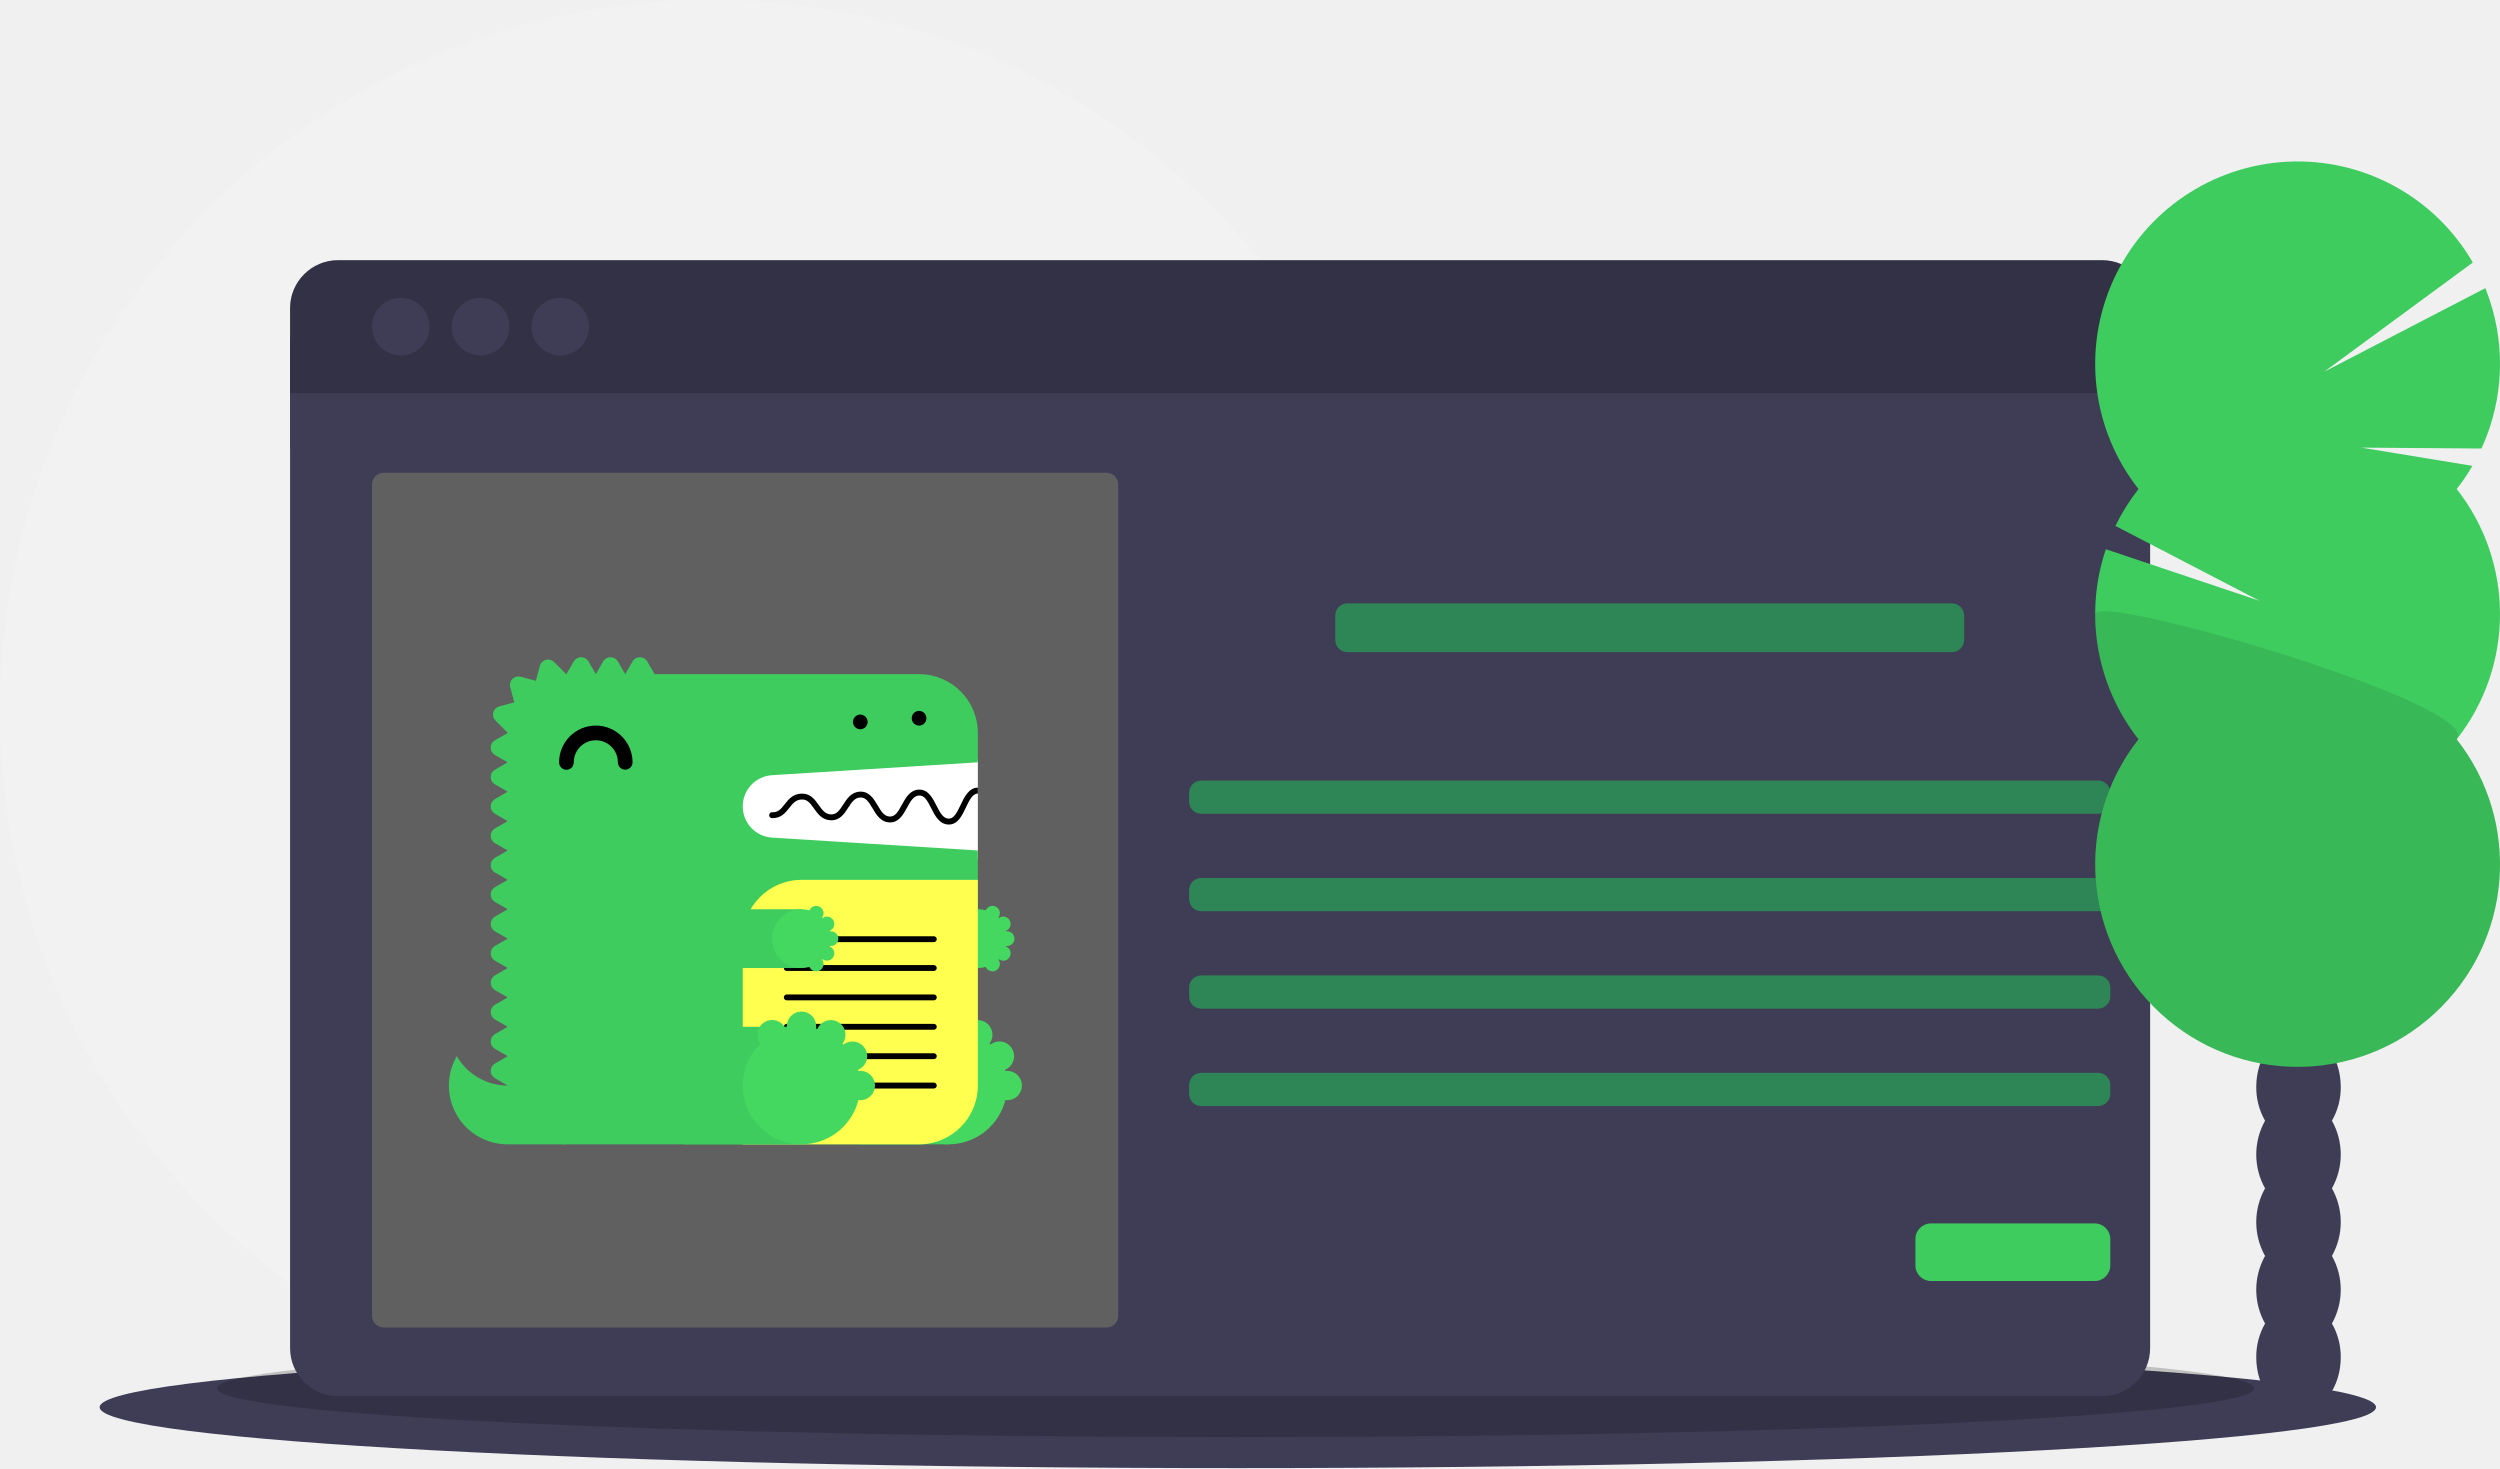
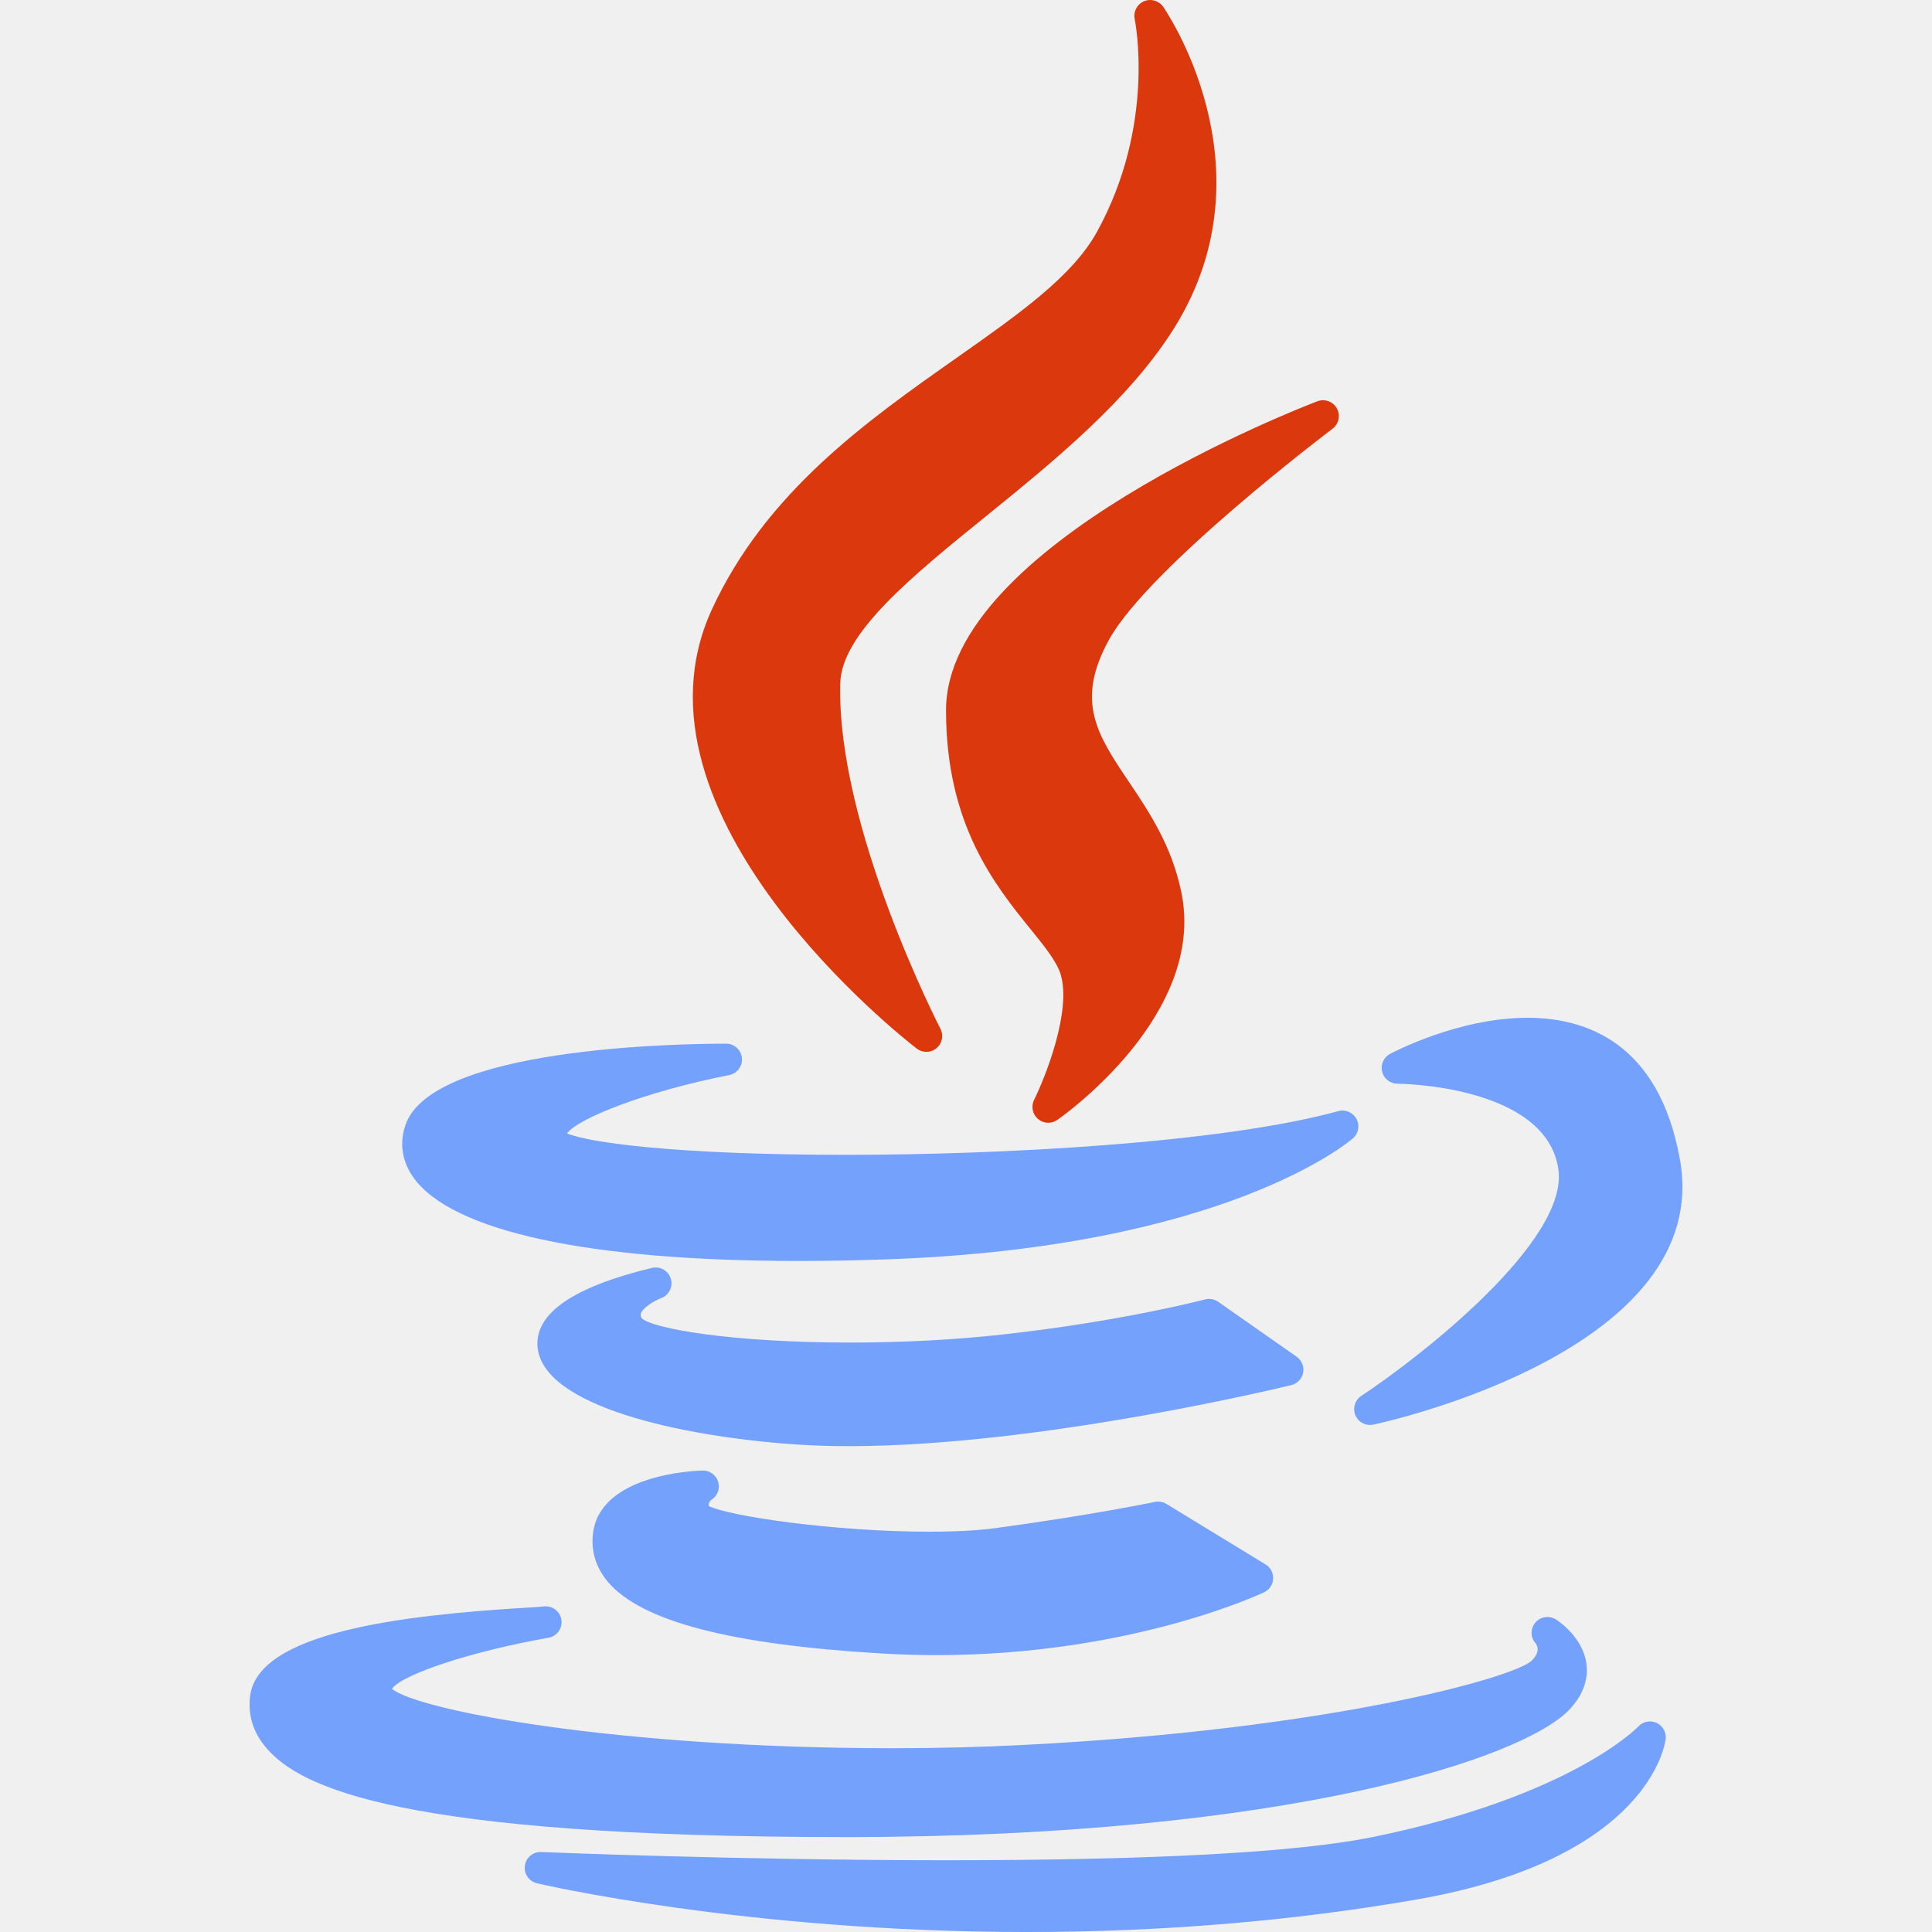
- <svg xmlns="http://www.w3.org/2000/svg" width="1129" height="663" viewBox="0 0 1129 663">
-   <circle cx="321" cy="321" r="321" fill="#f2f2f2" />
-   <ellipse cx="559" cy="635.5" rx="514" ry="27.5" fill="#3f3d56" />
-   <ellipse cx="558" cy="627" rx="460" ry="22" opacity="0.2" />
-   <rect x="131" y="152.5" width="840" height="50" fill="#3f3d56" />
-   <path d="M166.5,727.33A21.67,21.67,0,0,0,188.17,749H984.83A21.67,21.67,0,0,0,1006.5,727.33V296h-840Z" transform="translate(-35.5 -118.5)" fill="#3f3d56" />
-   <path d="M984.83,236H188.17A21.67,21.67,0,0,0,166.5,257.67V296h840V257.67A21.67,21.67,0,0,0,984.83,236Z" transform="translate(-35.5 -118.5)" fill="#3f3d56" />
-   <path d="M984.83,236H188.17A21.67,21.67,0,0,0,166.5,257.67V296h840V257.67A21.67,21.67,0,0,0,984.83,236Z" transform="translate(-35.5 -118.5)" opacity="0.2" />
-   <circle cx="181" cy="147.5" r="13" fill="#3f3d56" />
-   <circle cx="217" cy="147.5" r="13" fill="#3f3d56" />
-   <circle cx="253" cy="147.5" r="13" fill="#3f3d56" />
-   <rect x="168" y="213.5" width="337" height="386" rx="5.335" fill="#606060" />
-   <rect x="603" y="272.5" width="284" height="22" rx="5.476" fill="#2e8555" />
-   <rect x="537" y="352.5" width="416" height="15" rx="5.476" fill="#2e8555" />
-   <rect x="537" y="396.5" width="416" height="15" rx="5.476" fill="#2e8555" />
-   <rect x="537" y="440.5" width="416" height="15" rx="5.476" fill="#2e8555" />
-   <rect x="537" y="484.5" width="416" height="15" rx="5.476" fill="#2e8555" />
-   <rect x="865" y="552.5" width="88" height="26" rx="7.028" fill="#3ecc5f" />
-   <path d="M1088.603,624.616a30.114,30.114,0,0,0,3.983-15.266c0-13.797-8.544-24.981-19.083-24.981s-19.083,11.184-19.083,24.981a30.114,30.114,0,0,0,3.983,15.266,31.248,31.248,0,0,0,0,30.532,31.248,31.248,0,0,0,0,30.532,31.248,31.248,0,0,0,0,30.532,30.114,30.114,0,0,0-3.983,15.266c0,13.797,8.544,24.981,19.083,24.981s19.083-11.184,19.083-24.981a30.114,30.114,0,0,0-3.983-15.266,31.248,31.248,0,0,0,0-30.532,31.248,31.248,0,0,0,0-30.532,31.248,31.248,0,0,0,0-30.532Z" transform="translate(-35.5 -118.5)" fill="#3f3d56" />
-   <ellipse cx="1038.003" cy="460.318" rx="19.083" ry="24.981" fill="#3f3d56" />
-   <ellipse cx="1038.003" cy="429.786" rx="19.083" ry="24.981" fill="#3f3d56" />
-   <path d="M1144.939,339.345a91.611,91.611,0,0,0,7.107-10.461l-50.141-8.235,54.229.403a91.566,91.566,0,0,0,1.746-72.426l-72.754,37.741,67.097-49.321a91.413,91.413,0,1,0-150.971,102.298,91.458,91.458,0,0,0-10.425,16.669l65.087,33.814-69.4-23.292a91.46,91.46,0,0,0,14.738,85.837,91.406,91.406,0,1,0,143.689,0,91.418,91.418,0,0,0,0-113.029Z" transform="translate(-35.5 -118.5)" fill="#3ecc5f" fill-rule="evenodd" />
-   <path d="M981.688,395.859a91.013,91.013,0,0,0,19.561,56.514,91.406,91.406,0,1,0,143.689,0C1157.19,436.821,981.688,385.6,981.688,395.859Z" transform="translate(-35.5 -118.5)" opacity="0.1" />
-   <path d="M365.62,461.436H477.094v45.12H365.62Z" transform="translate(-35.5 -118.5)" fill="#fff" fill-rule="evenodd" />
-   <path d="M264.763,608.741a26.509,26.509,0,0,1-22.962-13.271,26.51,26.51,0,0,0,22.962,39.812H291.304V608.741Z" transform="translate(-35.5 -118.5)" fill="#3ecc5f" fill-rule="evenodd" />
-   <path d="M384.172,468.571l92.922-5.807V449.493a26.541,26.541,0,0,0-26.541-26.541H331.116l-3.318-5.746a3.83,3.83,0,0,0-6.635,0l-3.318,5.746-3.318-5.746a3.83,3.83,0,0,0-6.635,0l-3.318,5.746L301.257,417.205a3.83,3.83,0,0,0-6.635,0L291.304,422.951c-.029,0-.056.004-.086.004l-5.497-5.495a3.829,3.829,0,0,0-6.407,1.717l-1.817,6.773L270.607,424.103a3.83,3.83,0,0,0-4.691,4.693l1.845,6.891-6.771,1.814a3.832,3.832,0,0,0-1.72,6.41l5.497,5.497c0,.028-.004.056-.004.085l-5.746,3.318a3.83,3.83,0,0,0,0,6.635l5.746,3.318L259.016,466.081a3.83,3.83,0,0,0,0,6.635l5.746,3.318-5.746,3.318a3.83,3.83,0,0,0,0,6.635l5.746,3.318-5.746,3.318a3.83,3.83,0,0,0,0,6.635l5.746,3.318-5.746,3.318a3.83,3.83,0,0,0,0,6.635l5.746,3.318-5.746,3.318a3.83,3.83,0,0,0,0,6.635l5.746,3.318-5.746,3.318a3.83,3.83,0,0,0,0,6.635l5.746,3.318-5.746,3.318a3.83,3.83,0,0,0,0,6.635l5.746,3.318L259.016,558.976a3.83,3.83,0,0,0,0,6.635l5.746,3.318-5.746,3.318a3.83,3.83,0,0,0,0,6.635l5.746,3.318-5.746,3.318a3.83,3.83,0,0,0,0,6.635l5.746,3.318-5.746,3.318a3.83,3.83,0,0,0,0,6.635l5.746,3.318A26.541,26.541,0,0,0,291.304,635.283H450.553A26.541,26.541,0,0,0,477.094,608.741V502.575l-92.922-5.807a14.126,14.126,0,0,1,0-28.198" transform="translate(-35.5 -118.5)" fill="#3ecc5f" fill-rule="evenodd" />
-   <path d="M424.011,635.283h39.812V582.2H424.011Z" transform="translate(-35.5 -118.5)" fill="#3ecc5f" fill-rule="evenodd" />
-   <path d="M490.365,602.106a6.602,6.602,0,0,0-.848.085c-.05-.199-.098-.399-.154-.599A6.627,6.627,0,1,0,482.806,590.21q-.22-.225-.445-.446a6.624,6.624,0,1,0-11.397-6.564c-.196-.056-.394-.102-.591-.153a6.64,6.64,0,1,0-13.101,0c-.196.05-.394.097-.591.153a6.628,6.628,0,1,0-11.397,6.564,26.528,26.528,0,1,0,44.231,25.528,6.621,6.621,0,1,0,.848-13.186" transform="translate(-35.5 -118.5)" fill="#44d860" fill-rule="evenodd" />
-   <path d="M437.282,555.658H477.094V529.117H437.282Z" transform="translate(-35.5 -118.5)" fill="#3ecc5f" fill-rule="evenodd" />
-   <path d="M490.365,545.705a3.318,3.318,0,0,0,0-6.635,3.411,3.411,0,0,0-.423.042c-.027-.1-.049-.199-.077-.299a3.319,3.319,0,0,0-1.278-6.379,3.282,3.282,0,0,0-2.001.687q-.109-.113-.223-.223a3.282,3.282,0,0,0,.671-1.983,3.318,3.318,0,0,0-6.37-1.299,13.271,13.271,0,1,0,0,25.541,3.318,3.318,0,0,0,6.37-1.299,3.282,3.282,0,0,0-.671-1.983q.113-.109.223-.223a3.282,3.282,0,0,0,2.001.687,3.318,3.318,0,0,0,1.278-6.379c.028-.098.05-.199.077-.299a3.413,3.413,0,0,0,.423.042" transform="translate(-35.5 -118.5)" fill="#44d860" fill-rule="evenodd" />
-   <path d="M317.845,466.081a3.318,3.318,0,0,1-3.318-3.318,9.953,9.953,0,1,0-19.906,0,3.318,3.318,0,1,1-6.635,0,16.588,16.588,0,1,1,33.177,0,3.318,3.318,0,0,1-3.318,3.318" transform="translate(-35.5 -118.5)" fill-rule="evenodd" />
-   <path d="M370.928,635.283h79.624A26.541,26.541,0,0,0,477.094,608.741v-92.895H397.47a26.541,26.541,0,0,0-26.541,26.541Z" transform="translate(-35.5 -118.5)" fill="#ffff50" fill-rule="evenodd" />
-   <path d="M457.214,556.985H390.808a1.327,1.327,0,0,1,0-2.654h66.407a1.327,1.327,0,0,1,0,2.654m0,26.541H390.808a1.327,1.327,0,1,1,0-2.654h66.407a1.327,1.327,0,0,1,0,2.654m0,26.541H390.808a1.327,1.327,0,1,1,0-2.654h66.407a1.327,1.327,0,0,1,0,2.654m0-66.107H390.808a1.327,1.327,0,0,1,0-2.654h66.407a1.327,1.327,0,0,1,0,2.654m0,26.295H390.808a1.327,1.327,0,0,1,0-2.654h66.407a1.327,1.327,0,0,1,0,2.654m0,26.541H390.808a1.327,1.327,0,0,1,0-2.654h66.407a1.327,1.327,0,0,1,0,2.654M477.094,474.191c-.016,0-.029-.008-.045-.007-4.101.139-6.041,4.241-7.753,7.86-1.786,3.782-3.168,6.241-5.432,6.167-2.507-.09-3.94-2.922-5.458-5.919-1.744-3.442-3.734-7.347-7.913-7.201-4.042.138-5.989,3.708-7.706,6.857-1.827,3.355-3.071,5.395-5.469,5.3-2.557-.093-3.916-2.395-5.489-5.06-1.753-2.967-3.78-6.304-7.878-6.189-3.973.137-5.925,3.165-7.648,5.839-1.822,2.827-3.099,4.549-5.527,4.447-2.618-.093-3.971-2.004-5.535-4.216-1.757-2.486-3.737-5.299-7.823-5.162-3.886.133-5.838,2.614-7.559,4.801-1.635,2.076-2.912,3.718-5.612,3.615a1.328,1.328,0,1,0-.096,2.654c4.004.134,6.032-2.389,7.793-4.628,1.562-1.985,2.91-3.699,5.564-3.789,2.556-.109,3.754,1.48,5.567,4.041,1.721,2.434,3.675,5.194,7.605,5.336,4.118.138,6.099-2.939,7.854-5.663,1.569-2.434,2.922-4.535,5.507-4.624,2.379-.089,3.675,1.792,5.501,4.885,1.721,2.916,3.671,6.219,7.68,6.365,4.147.143,6.15-3.477,7.895-6.682,1.512-2.771,2.938-5.388,5.466-5.476,2.379-.056,3.62,2.117,5.456,5.746,1.715,3.388,3.659,7.226,7.73,7.373l.224.004c4.066,0,5.996-4.081,7.704-7.689,1.512-3.198,2.942-6.211,5.397-6.334Z" transform="translate(-35.5 -118.5)" fill-rule="evenodd" />
-   <path d="M344.387,635.283h53.083V582.2H344.387Z" transform="translate(-35.5 -118.5)" fill="#3ecc5f" fill-rule="evenodd" />
-   <path d="M424.011,602.106a6.602,6.602,0,0,0-.848.085c-.05-.199-.098-.399-.154-.599A6.627,6.627,0,1,0,416.452,590.21q-.22-.225-.445-.446a6.624,6.624,0,1,0-11.397-6.564c-.196-.056-.394-.102-.591-.153a6.64,6.64,0,1,0-13.101,0c-.196.05-.394.097-.591.153a6.628,6.628,0,1,0-11.397,6.564,26.528,26.528,0,1,0,44.231,25.528,6.621,6.621,0,1,0,.848-13.186" transform="translate(-35.5 -118.5)" fill="#44d860" fill-rule="evenodd" />
-   <path d="M344.387,555.658h53.083V529.117H344.387Z" transform="translate(-35.5 -118.5)" fill="#3ecc5f" fill-rule="evenodd" />
-   <path d="M410.74,545.705a3.318,3.318,0,1,0,0-6.635,3.411,3.411,0,0,0-.423.042c-.027-.1-.049-.199-.077-.299a3.319,3.319,0,0,0-1.278-6.379,3.282,3.282,0,0,0-2.001.687q-.109-.113-.223-.223a3.282,3.282,0,0,0,.671-1.983,3.318,3.318,0,0,0-6.37-1.299,13.271,13.271,0,1,0,0,25.541,3.318,3.318,0,0,0,6.37-1.299,3.282,3.282,0,0,0-.671-1.983q.113-.109.223-.223a3.282,3.282,0,0,0,2.001.687,3.318,3.318,0,0,0,1.278-6.379c.028-.098.05-.199.077-.299a3.413,3.413,0,0,0,.423.042" transform="translate(-35.5 -118.5)" fill="#44d860" fill-rule="evenodd" />
-   <path d="M424.011,447.834a3.603,3.603,0,0,1-.65-.066,3.344,3.344,0,0,1-.624-.186,3.447,3.447,0,0,1-.572-.305,5.027,5.027,0,0,1-.504-.411,3.887,3.887,0,0,1-.41-.504,3.275,3.275,0,0,1-.557-1.845,3.602,3.602,0,0,1,.066-.65,3.826,3.826,0,0,1,.184-.624,3.489,3.489,0,0,1,.307-.571,3.197,3.197,0,0,1,.914-.916,3.447,3.447,0,0,1,.572-.305,3.344,3.344,0,0,1,.624-.186,3.069,3.069,0,0,1,1.301,0,3.223,3.223,0,0,1,1.194.491,5.028,5.028,0,0,1,.504.411,4.88,4.88,0,0,1,.411.504,3.382,3.382,0,0,1,.305.571,3.478,3.478,0,0,1,.252,1.274A3.364,3.364,0,0,1,426.36,446.865a5.027,5.027,0,0,1-.504.411,3.306,3.306,0,0,1-1.845.557m26.541-1.659a3.388,3.388,0,0,1-2.35-.969,5.042,5.042,0,0,1-.41-.504,3.275,3.275,0,0,1-.557-1.845,3.387,3.387,0,0,1,.967-2.349,5.026,5.026,0,0,1,.504-.411,3.447,3.447,0,0,1,.572-.305,3.343,3.343,0,0,1,.624-.186,3.07,3.07,0,0,1,1.301,0,3.224,3.224,0,0,1,1.194.491,5.026,5.026,0,0,1,.504.411,3.388,3.388,0,0,1,.969,2.349,3.726,3.726,0,0,1-.066.65,3.374,3.374,0,0,1-.186.624,4.715,4.715,0,0,1-.305.571,4.88,4.88,0,0,1-.411.504,5.026,5.026,0,0,1-.504.411,3.305,3.305,0,0,1-1.845.557" transform="translate(-35.5 -118.5)" fill-rule="evenodd" />
+ <svg xmlns="http://www.w3.org/2000/svg" height="800px" width="800px" version="1.1" id="Layer_1" viewBox="0 0 511.998 511.998" xml:space="preserve">
+   <g>
+     <path style="fill:#DB380E;" d="M253.464,94.869c-23.658,16.639-50.471,35.498-64.838,66.699   c-24.954,54.435,51.062,113.812,54.311,116.313c0.755,0.581,1.659,0.871,2.56,0.871c0.957,0,1.915-0.327,2.693-0.979   c1.509-1.262,1.937-3.406,1.031-5.152c-0.275-0.53-27.561-53.53-26.547-91.552c0.359-13.243,18.892-28.266,38.512-44.171   c17.97-14.568,38.34-31.079,50.258-50.394c26.164-42.516-2.916-84.322-3.213-84.74c-1.155-1.622-3.287-2.209-5.11-1.41   c-1.821,0.804-2.83,2.773-2.414,4.72c0.059,0.277,5.714,27.923-10.022,56.406C284.203,73.25,269.959,83.268,253.464,94.869z" />
+     <path style="fill:#DB380E;" d="M353.137,113.617c1.669-1.257,2.159-3.55,1.15-5.38c-1.011-1.83-3.211-2.637-5.165-1.895   c-4.019,1.528-98.416,37.915-98.416,81.88c0,30.307,12.946,46.317,22.399,58.009c3.708,4.586,6.909,8.546,7.964,11.927   c2.97,9.743-4.066,27.353-7.025,33.317c-0.853,1.714-0.435,3.792,1.016,5.044c0.784,0.677,1.763,1.021,2.743,1.021   c0.834,0,1.672-0.248,2.396-0.752c1.623-1.128,39.667-28.026,32.844-60.433c-2.542-12.318-8.595-21.318-13.936-29.26   c-8.274-12.305-14.25-21.193-5.184-37.609C304.545,150.338,352.65,113.981,353.137,113.617z" />
+   </g>
+   <g>
+     <path style="fill:#73A1FB;" d="M107.418,298.236c-1.618,4.845-0.854,9.651,2.207,13.903c10.233,14.207,46.48,22.029,102.068,22.029   c0.003,0,0.005,0,0.007,0c7.532,0,15.484-0.148,23.629-0.44c88.875-3.181,121.839-30.869,123.199-32.046   c1.482-1.283,1.878-3.419,0.957-5.147c-0.922-1.727-2.909-2.595-4.808-2.072c-31.301,8.546-89.748,11.58-130.288,11.58   c-45.363,0-68.465-3.268-74.121-5.681c2.902-3.985,20.802-11.101,42.983-15.464c2.12-0.416,3.577-2.374,3.367-4.524   s-2.016-3.79-4.177-3.79C179.439,276.584,114.234,277.628,107.418,298.236z" />
+     <path style="fill:#73A1FB;" d="M404.812,269.718c-18.331,0-35.714,9.188-36.446,9.577c-1.695,0.908-2.555,2.852-2.09,4.72   c0.467,1.865,2.144,3.176,4.067,3.178c0.389,0,39.102,0.317,42.608,22.436c3.106,19.082-36.629,50-52.202,60.304   c-1.682,1.113-2.335,3.263-1.554,5.123c0.665,1.583,2.206,2.573,3.868,2.573c0.29,0,0.584-0.03,0.876-0.092   c3.696-0.791,90.406-19.899,81.238-70.384C439.584,276.213,420.138,269.718,404.812,269.718z" />
+     <path style="fill:#73A1FB;" d="M345.347,363.755c0.302-1.617-0.371-3.262-1.717-4.207l-20.791-14.563   c-1.014-0.71-2.295-0.933-3.485-0.618c-0.217,0.055-21.959,5.771-53.525,9.276c-12.528,1.405-26.56,2.147-40.582,2.147   c-31.558,0-52.192-3.708-55.197-6.428c-0.398-0.764-0.272-1.111-0.201-1.304c0.546-1.518,3.472-3.322,5.358-4.036   c2.083-0.771,3.206-3.033,2.558-5.157c-0.646-2.127-2.837-3.378-4.999-2.859c-20.856,5.033-31.054,12.071-30.312,20.918   c1.318,15.686,37.65,23.737,68.365,25.865c4.417,0.302,9.194,0.455,14.195,0.455c0.003,0,0.005,0,0.008,0   c51.074,0,116.55-16.025,117.204-16.188C343.825,366.666,345.044,365.375,345.347,363.755z" />
+     <path style="fill:#73A1FB;" d="M188.602,397.419c1.575-1.024,2.273-2.971,1.714-4.764c-0.557-1.793-2.234-2.971-4.118-2.946   c-2.795,0.074-27.349,1.182-29.068,16.815c-0.52,4.672,0.818,8.941,3.979,12.686c8.816,10.448,32.614,16.658,72.741,18.984   c4.747,0.285,9.569,0.428,14.334,0.428c51.015,0,85.373-15.973,86.812-16.653c1.395-0.66,2.315-2.031,2.397-3.571   s-0.687-3.001-2.003-3.806l-26.275-16.04c-0.912-0.556-2.003-0.74-3.043-0.527c-0.166,0.035-16.849,3.495-42.026,6.913   c-4.764,0.648-10.73,0.977-17.73,0.977c-25.15,0-53.124-4.109-58.489-6.8C187.749,398.613,187.848,397.975,188.602,397.419z" />
+     <path style="fill:#73A1FB;" d="M224.408,486.85c116.854-0.099,179.571-20.88,191.653-33.957c4.277-4.626,4.739-9.006,4.376-11.867   c-0.898-7.04-7.311-11.35-8.038-11.818c-1.754-1.128-4.108-0.833-5.476,0.745c-1.365,1.578-1.397,3.884-0.027,5.461   c0.737,0.948,1.163,2.535-0.992,4.692c-4.83,4.511-53.545,18.204-134.656,22.318c-11.111,0.577-22.765,0.871-34.636,0.873   c-72.623,0-125.772-9.948-132.749-15.744c2.689-3.864,21.489-10.037,41.482-13.529c2.253-0.393,3.775-2.516,3.426-4.776   c-0.349-2.259-2.432-3.814-4.709-3.519c-0.564,0.077-2.478,0.191-4.694,0.327c-32.988,2.014-71.109,6.503-73.098,23.5   c-0.604,5.179,0.935,9.881,4.576,13.973c8.909,10.01,34.516,23.319,153.558,23.319C224.406,486.85,224.406,486.85,224.408,486.85z" />
+     <path style="fill:#73A1FB;" d="M439.013,456.578c-1.652-0.764-3.604-0.378-4.836,0.952c-0.171,0.185-17.74,18.556-70.564,29.344   c-20.223,4.052-58.183,6.107-112.826,6.107c-54.745,0-106.838-2.154-107.357-2.176c-2.176-0.106-4.037,1.476-4.333,3.618   c-0.297,2.14,1.083,4.158,3.184,4.658c0.542,0.128,55.135,12.918,129.779,12.918c35.801,0,70.639-2.907,103.548-8.645   c61.361-10.757,65.657-41.183,65.81-42.473C441.632,459.078,440.662,457.342,439.013,456.578z" />
+   </g>
</svg>
